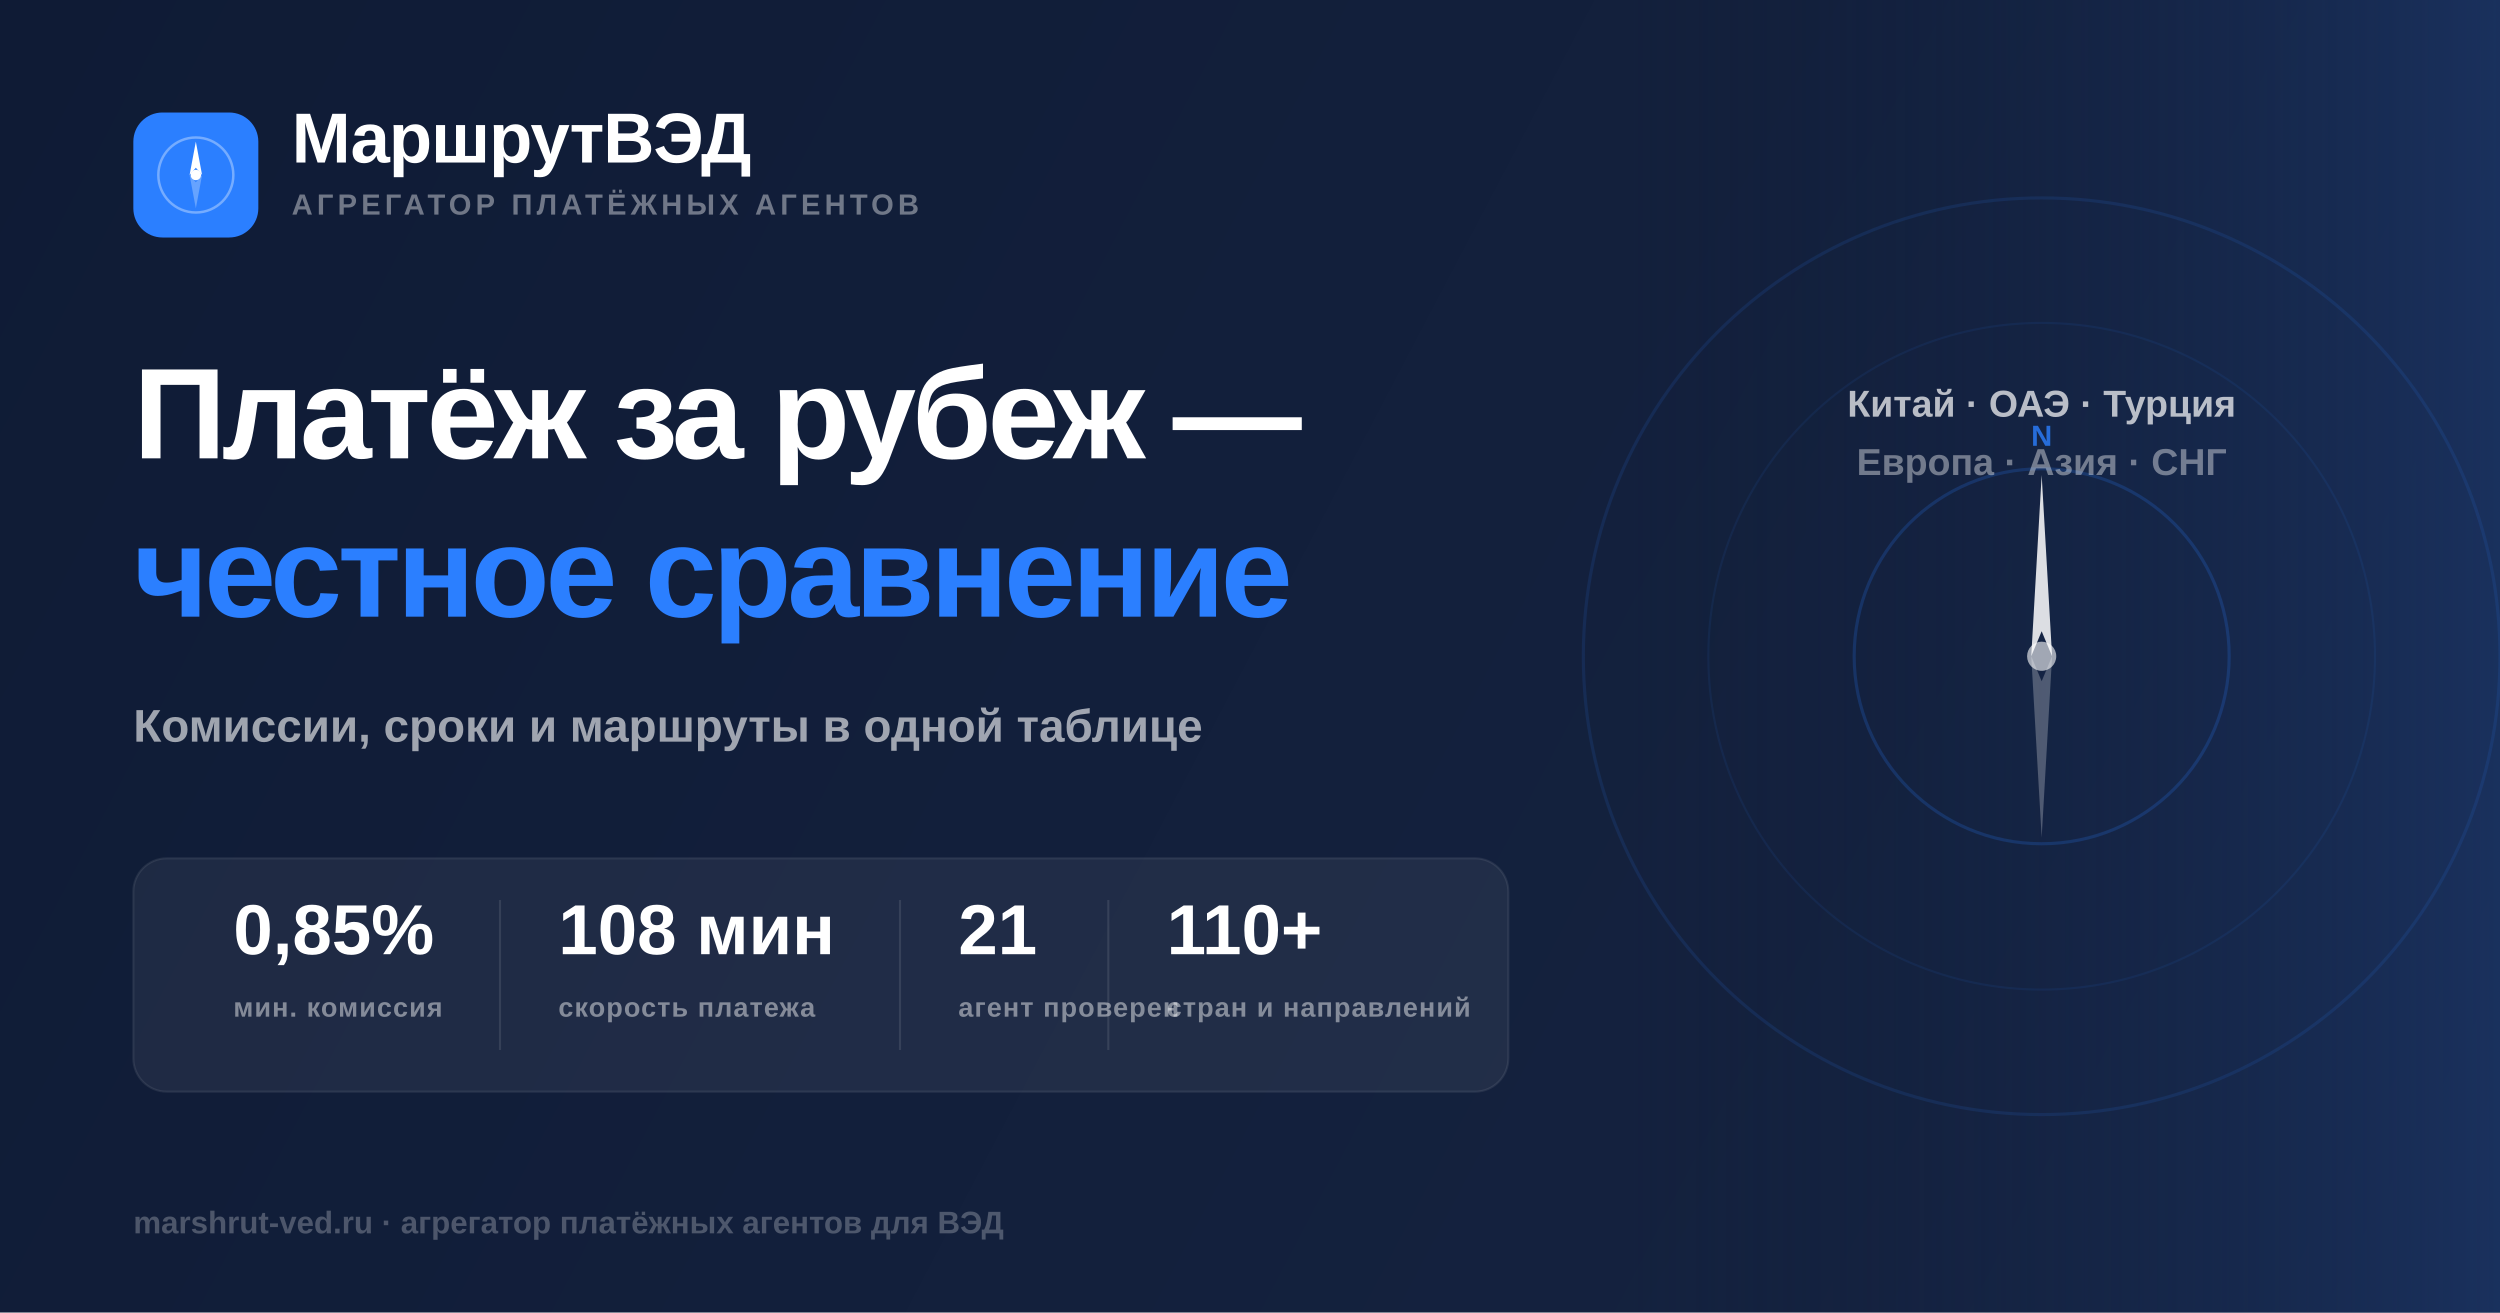
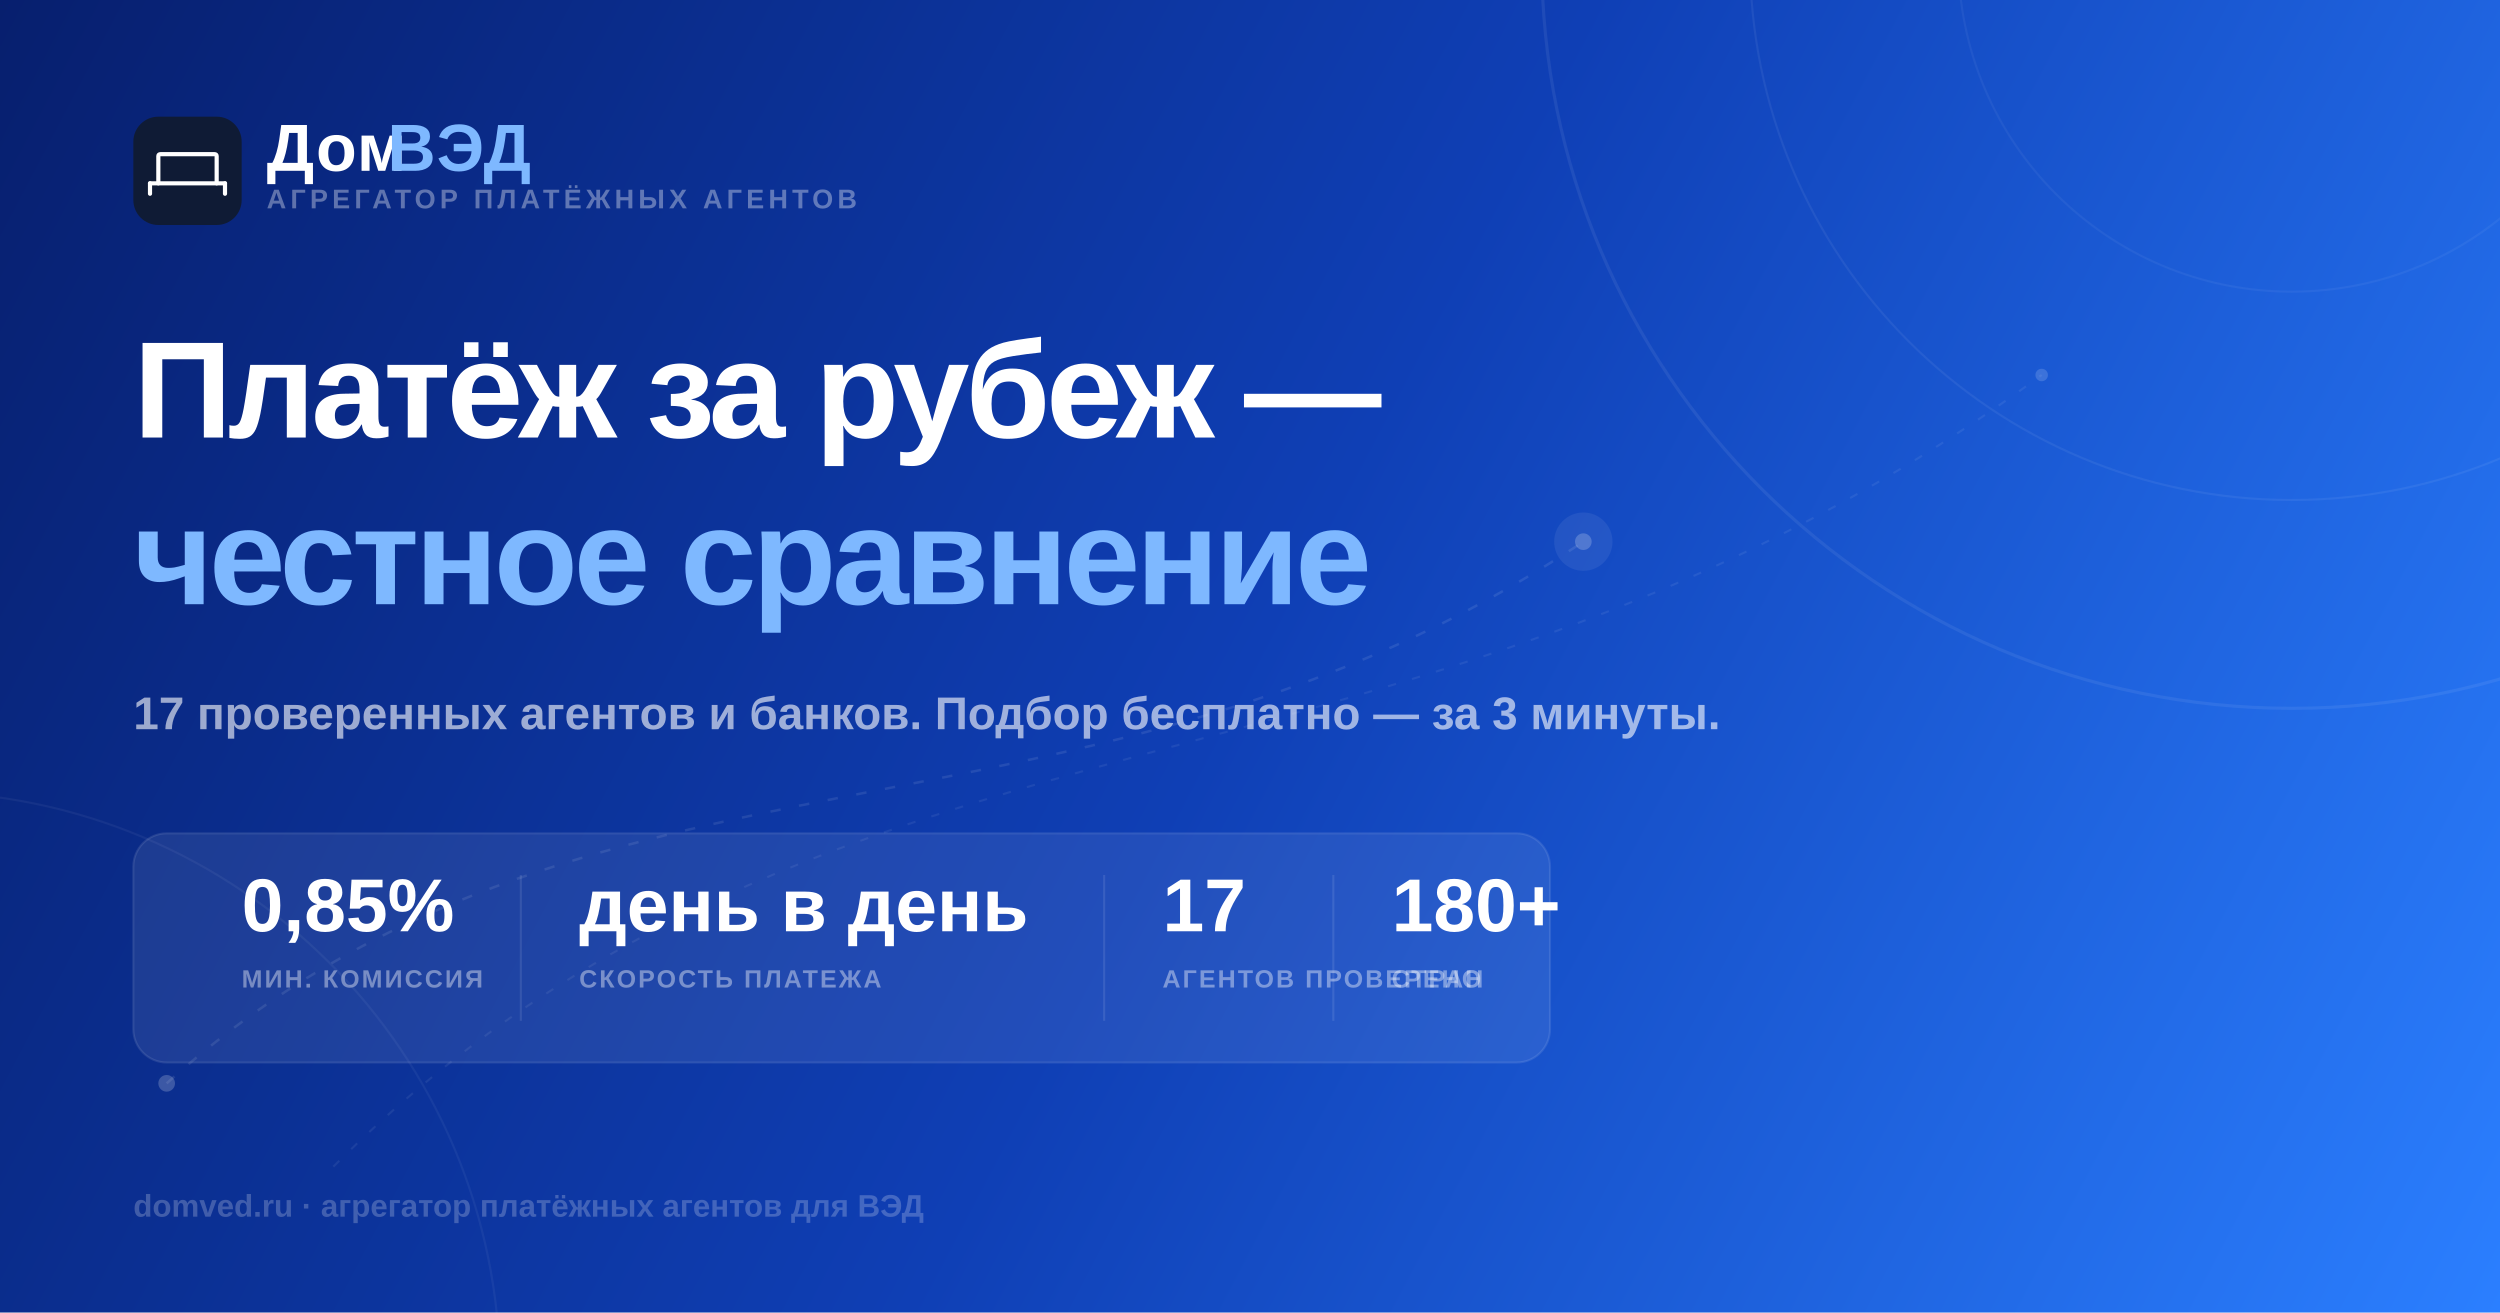
<svg xmlns="http://www.w3.org/2000/svg" width="1200" height="630" viewBox="0 0 1200 630">
  <defs>
    <linearGradient id="bg" x1="0" y1="0" x2="1200" y2="630" gradientUnits="userSpaceOnUse">
-       <stop offset="0" stop-color="#0F1B35" />
-       <stop offset="1" stop-color="#162442" />
+       <stop offset="0" stop-color="#071F6E" />
+       <stop offset="0.5" stop-color="#0F3FB5" />
+       <stop offset="1" stop-color="#2B7FFF" />
    </linearGradient>
-     <linearGradient id="panel" x1="780" y1="0" x2="1200" y2="0" gradientUnits="userSpaceOnUse">
-       <stop offset="0" stop-color="#0F1B35" stop-opacity="0" />
-       <stop offset="1" stop-color="#1a3260" stop-opacity=".9" />
+     <linearGradient id="card" x1="0" y1="0" x2="0" y2="1" gradientUnits="objectBoundingBox">
+       <stop offset="0" stop-color="rgba(255,255,255,0.08)" />
+       <stop offset="1" stop-color="rgba(255,255,255,0.03)" />
    </linearGradient>
  </defs>
  <rect width="1200" height="630" fill="url(#bg)" />
-   <rect x="760" y="0" width="440" height="630" fill="url(#panel)" />
-   <circle cx="980" cy="315" r="220" stroke="rgba(43,127,255,.12)" stroke-width="1.5" fill="none" />
-   <circle cx="980" cy="315" r="160" stroke="rgba(43,127,255,.08)" stroke-width="1" fill="none" />
-   <circle cx="980" cy="315" r="90" stroke="rgba(43,127,255,.2)" stroke-width="1.5" fill="none" />
-   <path d="M980 228 L985 315 L980 303 L975 315 Z" fill="white" opacity=".85" />
-   <path d="M980 402 L985 315 L980 327 L975 315 Z" fill="rgba(255,255,255,.25)" />
-   <circle cx="980" cy="315" r="7" fill="white" opacity=".6" />
-   <text x="980" y="214" font-family="Manrope,Arial,sans-serif" font-size="14" font-weight="800" fill="rgba(43,127,255,.8)" text-anchor="middle">N</text>
-   <rect x="64" y="54" width="60" height="60" rx="14" fill="#2B7FFF" />
-   <circle cx="94" cy="84" r="18" stroke="white" stroke-width="1.2" fill="none" opacity=".35" />
-   <path d="M94 68 L97 84 L94 80.5 L91 84 Z" fill="white" />
-   <path d="M94 100 L97 84 L94 87.5 L91 84 Z" fill="rgba(255,255,255,.28)" />
-   <circle cx="94" cy="84" r="2.5" fill="white" />
-   <text x="140" y="78" font-family="Manrope,Arial,sans-serif" font-size="34" font-weight="800" fill="white" letter-spacing="-0.5">МаршрутВЭД</text>
-   <text x="140" y="103" font-family="Manrope,Arial,sans-serif" font-size="14" font-weight="600" fill="rgba(255,255,255,.4)" letter-spacing="2">АГРЕГАТОР ПЛАТЁЖНЫХ АГЕНТОВ</text>
-   <text x="64" y="220" font-family="Manrope,Arial,sans-serif" font-size="62" font-weight="800" fill="white" letter-spacing="-2">Платёж за рубеж —</text>
-   <text x="64" y="296" font-family="Manrope,Arial,sans-serif" font-size="62" font-weight="800" fill="#2B7FFF" letter-spacing="-2">честное сравнение</text>
-   <text x="64" y="356" font-family="Manrope,Arial,sans-serif" font-size="22" font-weight="600" fill="rgba(255,255,255,.6)">Комиссии, сроки и маршруты в одной таблице</text>
-   <rect x="64" y="412" width="660" height="112" rx="16" fill="rgba(255,255,255,.06)" stroke="rgba(255,255,255,.08)" stroke-width="1" />
-   <text x="112" y="458" font-family="Manrope,Arial,sans-serif" font-size="34" font-weight="800" fill="white">0,85%</text>
-   <text x="112" y="488" font-family="Manrope,Arial,sans-serif" font-size="13" font-weight="600" fill="rgba(255,255,255,.45)" letter-spacing=".5">мин. комиссия</text>
-   <line x1="240" y1="432" x2="240" y2="504" stroke="rgba(255,255,255,.1)" stroke-width="1" />
-   <text x="268" y="458" font-family="Manrope,Arial,sans-serif" font-size="34" font-weight="800" fill="white">108 мин</text>
-   <text x="268" y="488" font-family="Manrope,Arial,sans-serif" font-size="13" font-weight="600" fill="rgba(255,255,255,.45)" letter-spacing=".5">скорость платежа</text>
-   <line x1="432" y1="432" x2="432" y2="504" stroke="rgba(255,255,255,.1)" stroke-width="1" />
-   <text x="460" y="458" font-family="Manrope,Arial,sans-serif" font-size="34" font-weight="800" fill="white">21</text>
-   <text x="460" y="488" font-family="Manrope,Arial,sans-serif" font-size="13" font-weight="600" fill="rgba(255,255,255,.45)" letter-spacing=".5">агент проверен</text>
-   <line x1="532" y1="432" x2="532" y2="504" stroke="rgba(255,255,255,.1)" stroke-width="1" />
-   <text x="560" y="458" font-family="Manrope,Arial,sans-serif" font-size="34" font-weight="800" fill="white">110+</text>
-   <text x="560" y="488" font-family="Manrope,Arial,sans-serif" font-size="13" font-weight="600" fill="rgba(255,255,255,.45)" letter-spacing=".5">стран и направлений</text>
-   <text x="980" y="200" font-family="Manrope,Arial,sans-serif" font-size="18" font-weight="700" fill="rgba(255,255,255,.7)" text-anchor="middle">Китай · ОАЭ · Турция</text>
-   <text x="980" y="228" font-family="Manrope,Arial,sans-serif" font-size="18" font-weight="600" fill="rgba(255,255,255,.4)" text-anchor="middle">Европа · Азия · СНГ</text>
-   <text x="64" y="592" font-family="Manrope,Arial,sans-serif" font-size="15" font-weight="600" fill="rgba(255,255,255,.25)">marshrut-ved.ru · агрегатор платёжных агентов для ВЭД</text>
+   <circle cx="1100" cy="-20" r="360" stroke="rgba(255,255,255,.07)" stroke-width="1.5" fill="none" />
+   <circle cx="1100" cy="-20" r="260" stroke="rgba(255,255,255,.06)" stroke-width="1" fill="none" />
+   <circle cx="1100" cy="-20" r="160" stroke="rgba(255,255,255,.05)" stroke-width="1" fill="none" />
+   <circle cx="-40" cy="660" r="280" stroke="rgba(255,255,255,.05)" stroke-width="1" fill="none" />
+   <path d="M 80 520 C 280 340 520 420 760 260" stroke="rgba(255,255,255,.09)" stroke-width="1.2" stroke-dasharray="5 9" fill="none" />
+   <path d="M 160 560 C 400 320 680 400 980 180" stroke="rgba(255,255,255,.07)" stroke-width="1" stroke-dasharray="4 8" fill="none" />
+   <circle cx="80" cy="520" r="4" fill="rgba(255,255,255,.2)" />
+   <circle cx="760" cy="260" r="4" fill="rgba(255,255,255,.2)" />
+   <circle cx="760" cy="260" r="14" fill="rgba(255,255,255,.07)" />
+   <circle cx="980" cy="180" r="3" fill="rgba(255,255,255,.15)" />
+   <rect x="64" y="56" width="52" height="52" rx="12" fill="#0F1B35" />
+   <path d="M76 88 L76 75 Q76 74 77 74 L103 74 Q104 74 104 75 L104 88" stroke="white" stroke-width="2" stroke-linecap="round" stroke-linejoin="round" fill="none" />
+   <line x1="72" y1="88" x2="108" y2="88" stroke="white" stroke-width="2" stroke-linecap="round" />
+   <line x1="72" y1="88" x2="72" y2="93" stroke="white" stroke-width="2" stroke-linecap="round" />
+   <line x1="108" y1="88" x2="108" y2="93" stroke="white" stroke-width="2" stroke-linecap="round" />
+   <text x="128" y="82" font-family="Manrope,Arial,sans-serif" font-size="32" font-weight="800" fill="white" letter-spacing="0.5">Дом</text>
+   <text x="186" y="82" font-family="Manrope,Arial,sans-serif" font-size="32" font-weight="800" fill="#7EB8FF" letter-spacing="0.5"> ВЭД</text>
+   <text x="128" y="100" font-family="Manrope,Arial,sans-serif" font-size="13" font-weight="600" fill="rgba(255,255,255,.35)" letter-spacing="2">АГРЕГАТОР ПЛАТЁЖНЫХ АГЕНТОВ</text>
+   <text x="64" y="210" font-family="Manrope,Arial,sans-serif" font-size="66" font-weight="800" fill="white" letter-spacing="-2">Платёж за рубеж —</text>
+   <text x="64" y="290" font-family="Manrope,Arial,sans-serif" font-size="66" font-weight="800" fill="#7EB8FF" letter-spacing="-2">честное сравнение</text>
+   <text x="64" y="350" font-family="Manrope,Arial,sans-serif" font-size="22" font-weight="600" fill="rgba(255,255,255,.6)">17 проверенных агентов и банков. Подбор бесплатно — за 3 минуты.</text>
+   <rect x="64" y="400" width="680" height="110" rx="16" fill="rgba(255,255,255,.08)" stroke="rgba(255,255,255,.1)" stroke-width="1" />
+   <text x="116" y="447" font-family="Manrope,Arial,sans-serif" font-size="36" font-weight="800" fill="white">0,85%</text>
+   <text x="116" y="474" font-family="Manrope,Arial,sans-serif" font-size="12" font-weight="600" fill="rgba(255,255,255,.4)" letter-spacing="1">МИН. КОМИССИЯ</text>
+   <line x1="250" y1="420" x2="250" y2="490" stroke="rgba(255,255,255,.1)" stroke-width="1" />
+   <text x="278" y="447" font-family="Manrope,Arial,sans-serif" font-size="36" font-weight="800" fill="white">день в день</text>
+   <text x="278" y="474" font-family="Manrope,Arial,sans-serif" font-size="12" font-weight="600" fill="rgba(255,255,255,.4)" letter-spacing="1">СКОРОСТЬ ПЛАТЕЖА</text>
+   <line x1="530" y1="420" x2="530" y2="490" stroke="rgba(255,255,255,.1)" stroke-width="1" />
+   <text x="558" y="447" font-family="Manrope,Arial,sans-serif" font-size="36" font-weight="800" fill="white">17</text>
+   <text x="558" y="474" font-family="Manrope,Arial,sans-serif" font-size="12" font-weight="600" fill="rgba(255,255,255,.4)" letter-spacing="1">АГЕНТОВ ПРОВЕРЕНО</text>
+   <line x1="640" y1="420" x2="640" y2="490" stroke="rgba(255,255,255,.1)" stroke-width="1" />
+   <text x="668" y="447" font-family="Manrope,Arial,sans-serif" font-size="36" font-weight="800" fill="white">180+</text>
+   <text x="668" y="474" font-family="Manrope,Arial,sans-serif" font-size="12" font-weight="600" fill="rgba(255,255,255,.4)" letter-spacing="1">СТРАН</text>
+   <text x="64" y="584" font-family="Manrope,Arial,sans-serif" font-size="15" font-weight="600" fill="rgba(255,255,255,.22)">domved.ru · агрегатор платёжных агентов для ВЭД</text>
</svg>
